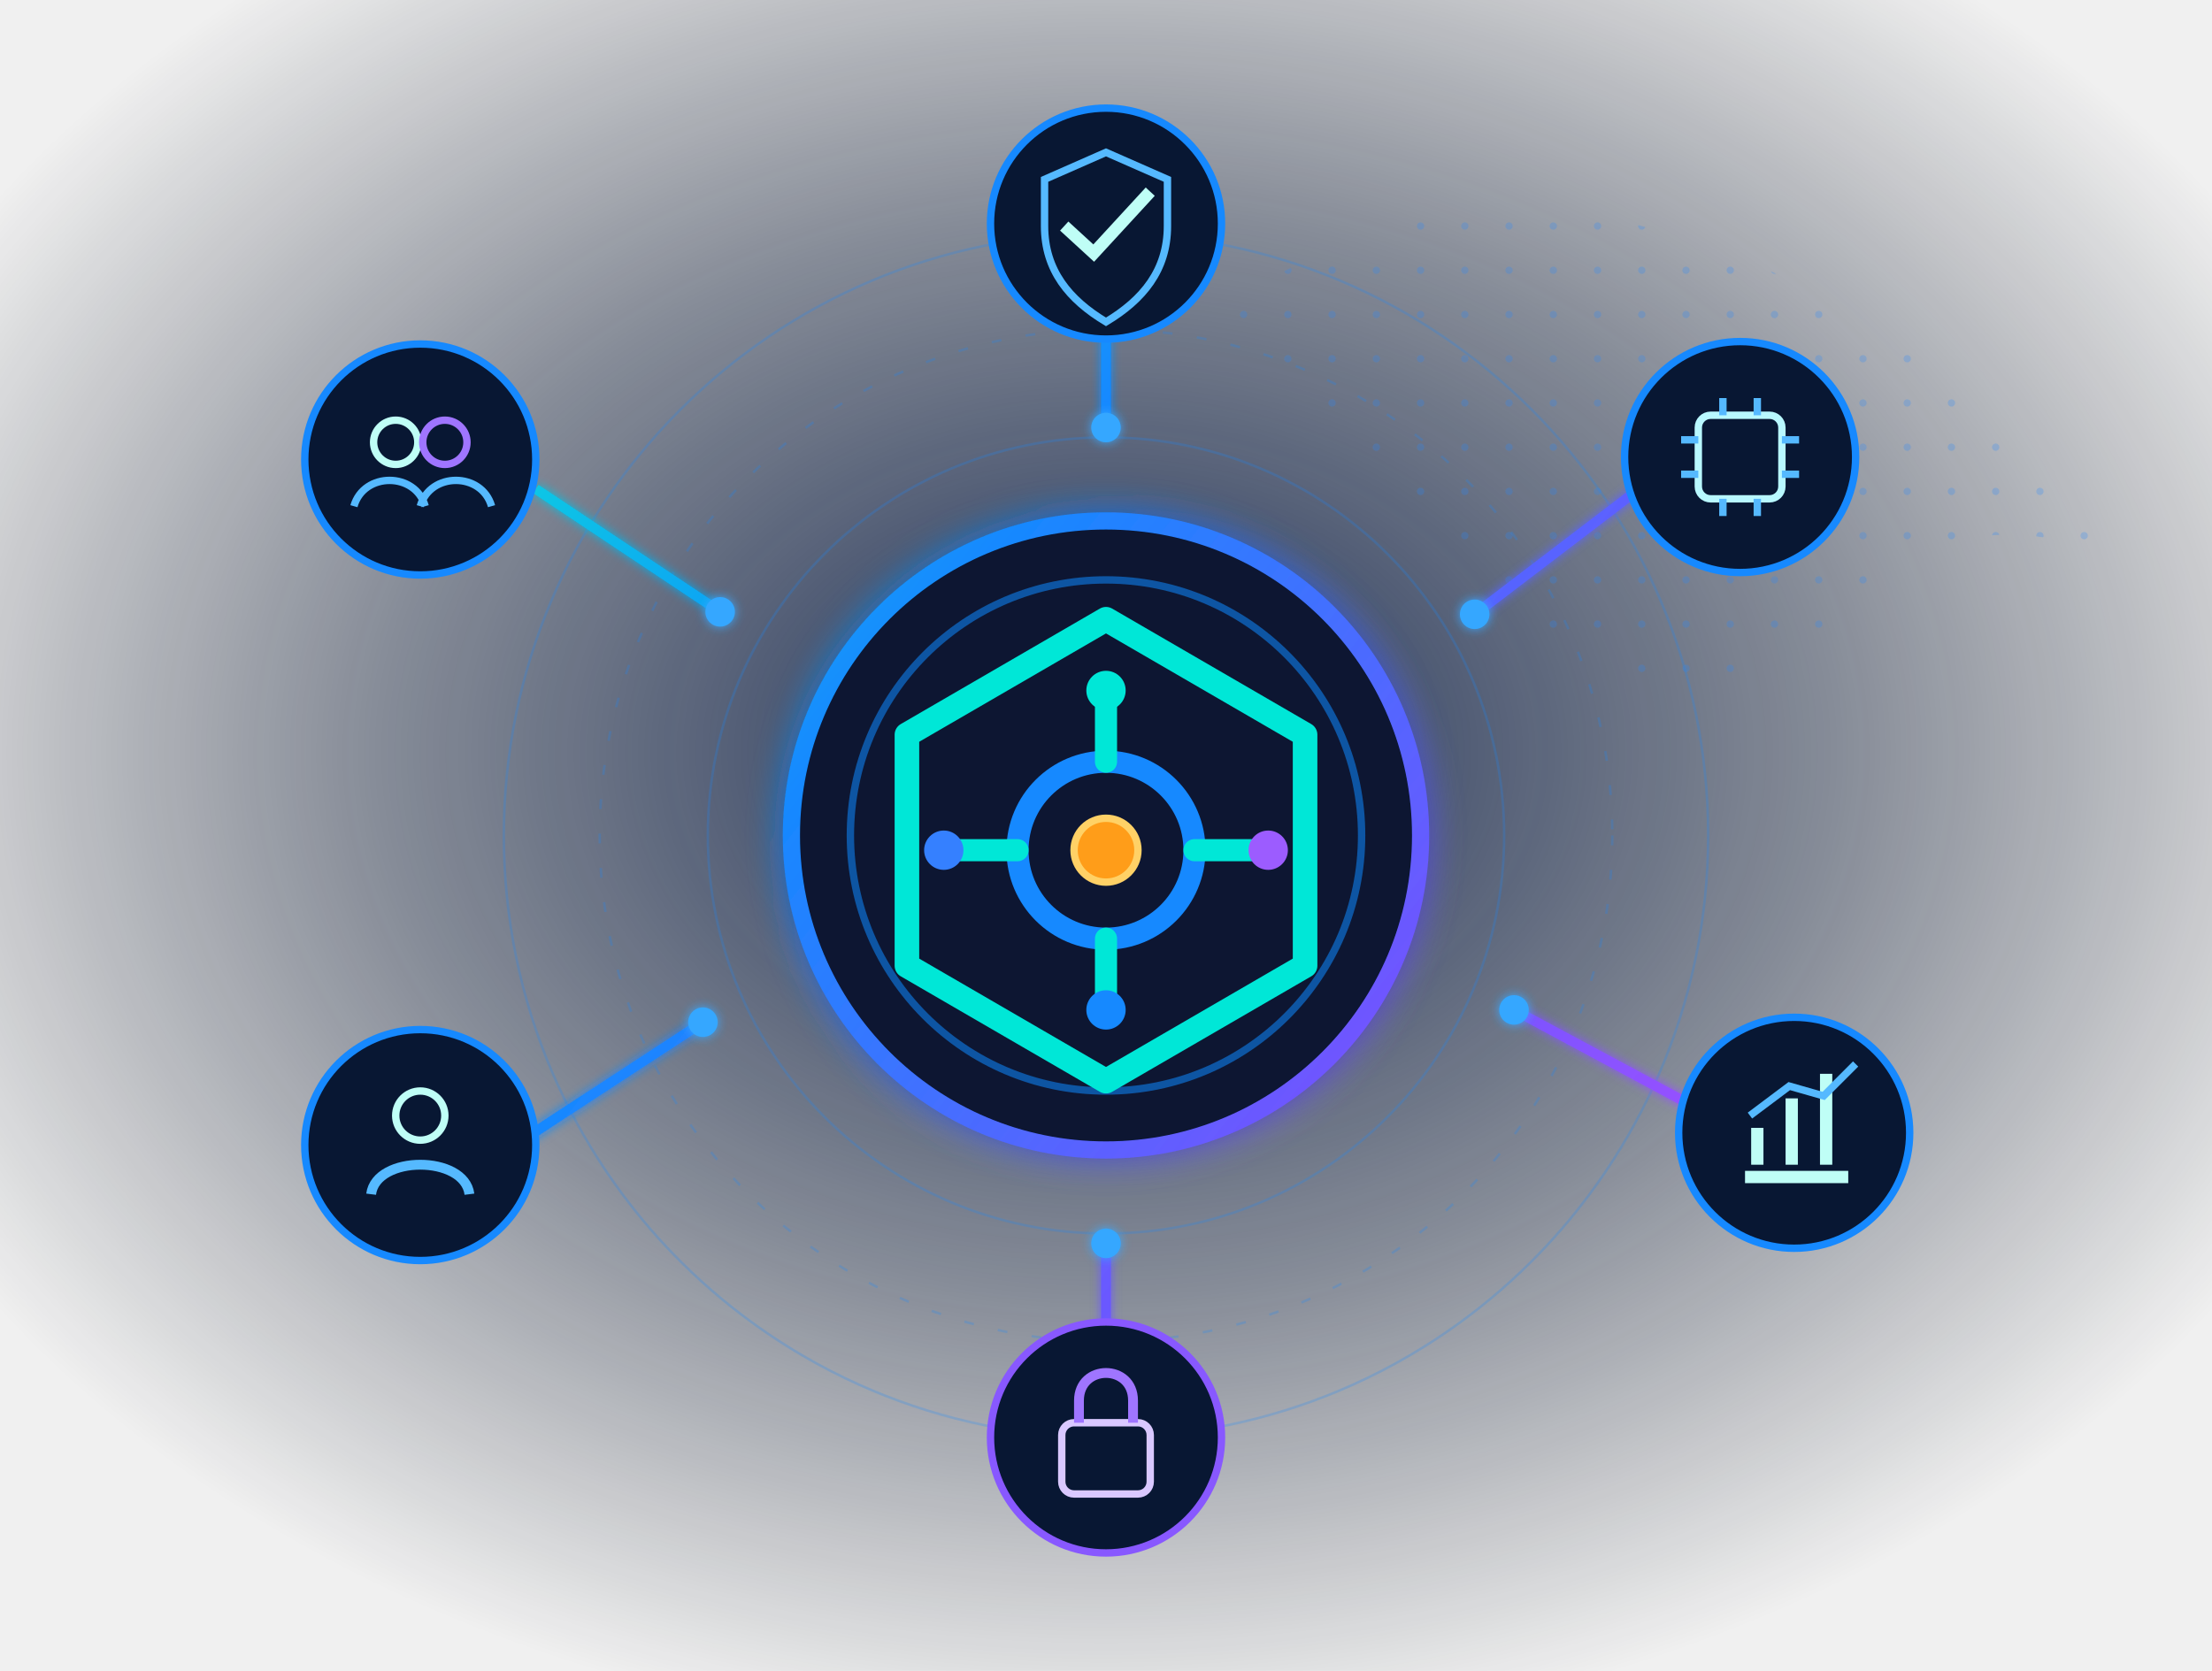
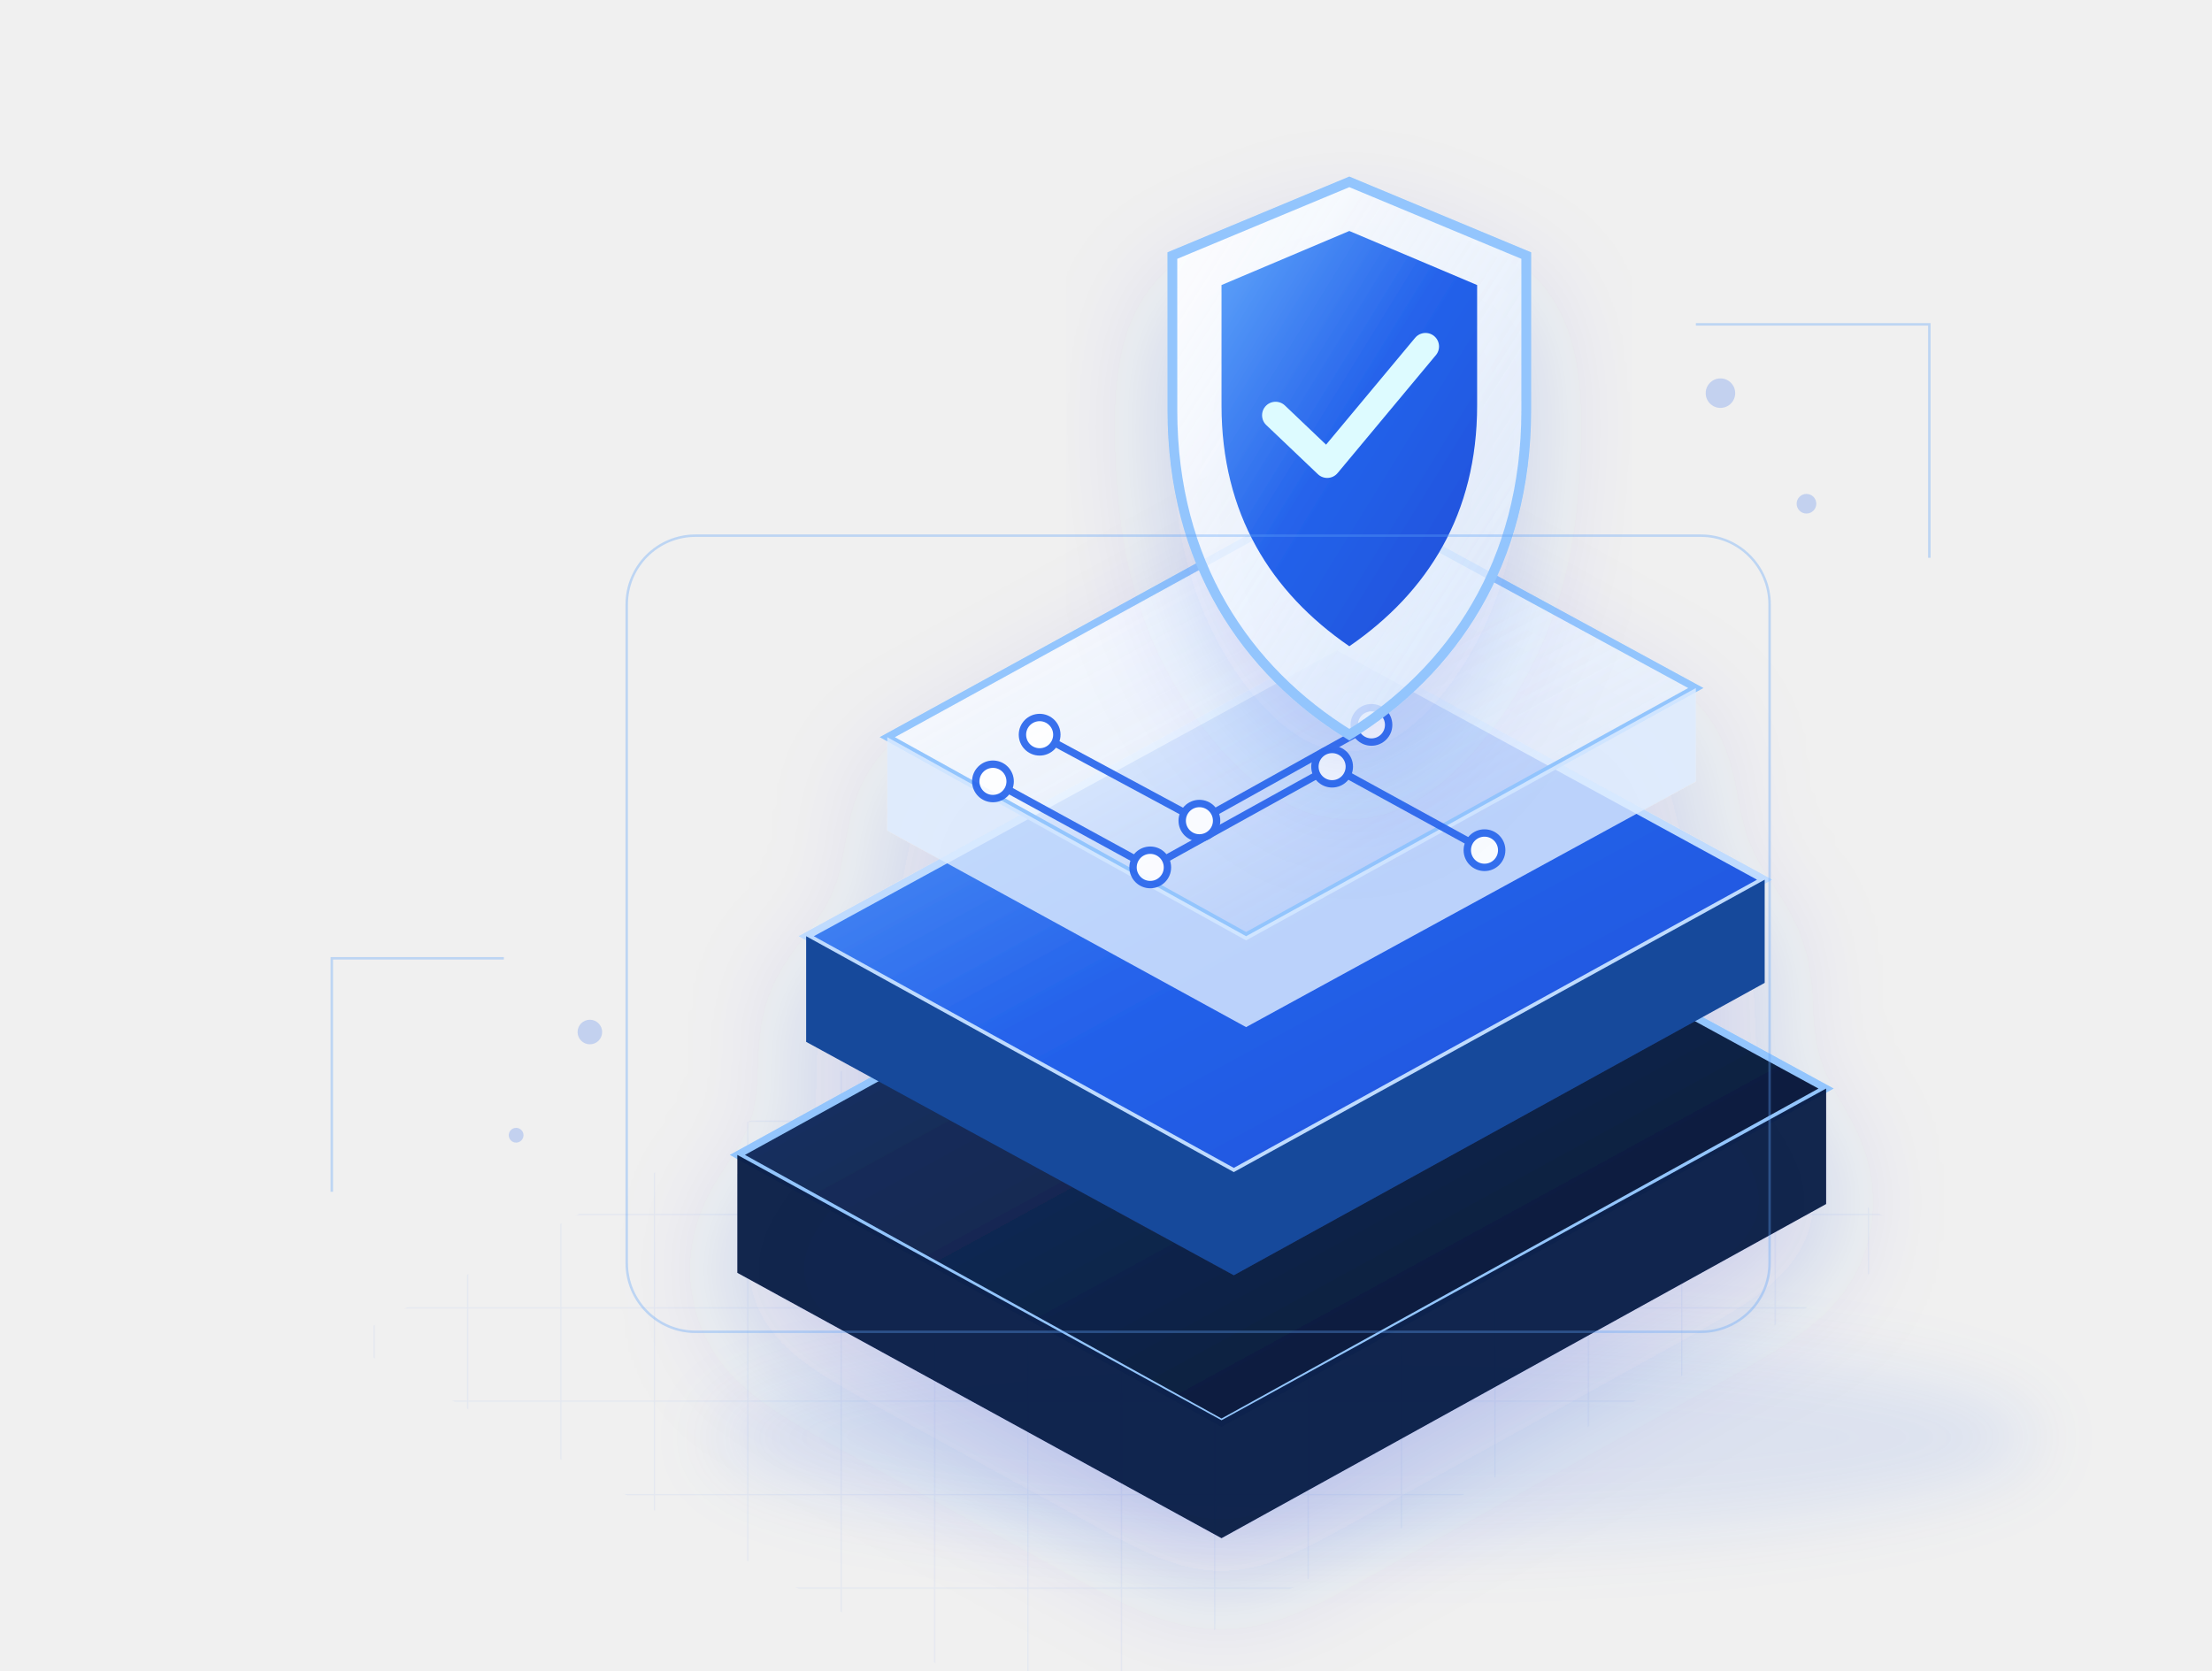
<svg xmlns="http://www.w3.org/2000/svg" viewBox="0 0 900 680" role="img" aria-labelledby="t d">
  <defs>
-     <radialGradient id="bg" cx="50%" cy="45%" r="60%">
-       <stop stop-color="#0b1f4c" stop-opacity=".9" />
-       <stop offset=".55" stop-color="#07142e" stop-opacity=".45" />
-       <stop offset="1" stop-color="#020817" stop-opacity="0" />
-     </radialGradient>
-     <linearGradient id="ring" x1="170" y1="120" x2="720" y2="560" gradientUnits="userSpaceOnUse">
-       <stop stop-color="#00e7d7" />
-       <stop offset=".35" stop-color="#1689ff" />
-       <stop offset=".7" stop-color="#7155ff" />
-       <stop offset="1" stop-color="#b34dff" />
+     <linearGradient id="blue" x1="0" y1="0" x2="1" y2="1">
+       <stop stop-color="#60A5FA" />
+       <stop offset=".48" stop-color="#2563EB" />
+       <stop offset="1" stop-color="#1D4ED8" />
    </linearGradient>
-     <linearGradient id="hex" x1="340" y1="245" x2="570" y2="470" gradientUnits="userSpaceOnUse">
-       <stop stop-color="#00e7d7" />
-       <stop offset=".45" stop-color="#1689ff" />
-       <stop offset="1" stop-color="#7656ff" />
+     <linearGradient id="navy" x1="0" y1="0" x2="1" y2="1">
+       <stop stop-color="#173A72" />
+       <stop offset="1" stop-color="#0B132B" />
    </linearGradient>
-     <filter id="g">
-       <feGaussianBlur stdDeviation="7" result="b" />
-       <feMerge>
-         <feMergeNode in="b" />
-         <feMergeNode in="SourceGraphic" />
-       </feMerge>
+     <linearGradient id="glass" x1="0" y1="0" x2="1" y2="1">
+       <stop stop-color="#FFFFFF" stop-opacity=".96" />
+       <stop offset="1" stop-color="#DBEAFE" stop-opacity=".72" />
+     </linearGradient>
+     <filter id="shadow" x="-30%" y="-30%" width="160%" height="180%">
+       <feDropShadow dx="0" dy="24" stdDeviation="24" flood-color="#1D4ED8" flood-opacity=".18" />
    </filter>
-     <filter id="sg">
-       <feGaussianBlur stdDeviation="2.2" result="b" />
-       <feMerge>
-         <feMergeNode in="b" />
-         <feMergeNode in="SourceGraphic" />
-       </feMerge>
+     <filter id="soft" x="-30%" y="-30%" width="160%" height="160%">
+       <feGaussianBlur stdDeviation="14" />
    </filter>
-     <pattern id="dots" width="18" height="18" patternUnits="userSpaceOnUse">
-       <circle cx="2" cy="2" r="1.5" fill="#2689ff" opacity=".27" />
+     <pattern id="grid" width="38" height="38" patternUnits="userSpaceOnUse">
+       <path d="M38 0H0v38" fill="none" stroke="#2563EB" stroke-opacity=".08" />
    </pattern>
  </defs>
-   <rect width="900" height="680" fill="url(#bg)" />
-   <path d="M635 85c93 15 177 68 229 143-45-19-86-12-116 22-29 33-79 36-115 7-47-38-92-84-134-133 44-28 87-42 136-39Z" fill="url(#dots)" opacity=".9" />
-   <g fill="none" stroke="#1689ff" stroke-opacity=".23">
-     <circle cx="450" cy="340" r="245" />
-     <circle cx="450" cy="340" r="206" stroke-dasharray="4 10" />
-     <circle cx="450" cy="340" r="162" />
+   <rect width="900" height="680" fill="white" fill-opacity="0" />
+   <ellipse cx="560" cy="585" rx="270" ry="42" fill="#2563EB" opacity=".1" filter="url(#soft)" />
+   <path d="M140 546 500 350l285 155-360 196Z" fill="url(#grid)" opacity=".7" />
+   <g filter="url(#shadow)">
+     <path d="M300 470 545 335l198 108-246 136Z" fill="url(#navy)" stroke="#93C5FD" stroke-width="3" />
+     <path d="M300 470v48l197 108 246-136v-47L497 578Z" fill="#0B2149" opacity=".98" />
+     <path d="M328 381 544 263l174 95-216 119Z" fill="url(#blue)" stroke="#BFDBFE" stroke-width="3" />
+     <path d="M328 381v43l174 95 216-119v-42L502 477Z" fill="#17499B" />
+     <path d="M361 300 543 200l147 80-183 101Z" fill="url(#glass)" stroke="#93C5FD" stroke-width="3" />
+     <path d="M361 300v38l146 80 183-100v-38L507 381Z" fill="#DCEBFF" fill-opacity=".82" />
  </g>
-   <g stroke="url(#ring)" stroke-width="4" fill="none" filter="url(#sg)">
-     <path d="M450 174V98" />
-     <path d="m600 250 76-58" />
-     <path d="m616 411 80 43" />
-     <path d="M450 506v78" />
-     <path d="m286 416-78 51" />
-     <path d="m293 249-75-50" />
+   <g opacity=".9" stroke="#2563EB" stroke-width="3" fill="none">
+     <path d="M404 318 468 353l74-41 62 34" />
+     <path d="M423 299 488 334l70-39" />
+     <circle cx="404" cy="318" r="7" fill="#fff" />
+     <circle cx="468" cy="353" r="7" fill="#fff" />
+     <circle cx="542" cy="312" r="7" fill="#fff" />
+     <circle cx="604" cy="346" r="7" fill="#fff" />
+     <circle cx="423" cy="299" r="7" fill="#fff" />
+     <circle cx="488" cy="334" r="7" fill="#fff" />
+     <circle cx="558" cy="295" r="7" fill="#fff" />
  </g>
-   <g fill="#eaf6ff" stroke="#1689ff" stroke-width="3">
-     <g transform="translate(401 42)">
-       <circle cx="49" cy="49" r="47" fill="#081733" />
-       <path d="M32 50 44 61 67 36" fill="none" stroke="#bffef6" stroke-width="5" />
-       <path d="M49 20 74 31v19c0 18-10 30-25 39-15-9-25-21-25-39V31Z" fill="none" stroke="#55b9ff" stroke-width="3" />
-     </g>
-     <g transform="translate(659 137)">
-       <circle cx="49" cy="49" r="47" fill="#081733" />
-       <rect x="32" y="32" width="34" height="34" rx="5" fill="none" stroke="#b8f8ff" />
-       <path d="M42 25v7m14-7v7m-14 34v7m14-7v7M25 42h7m-7 14h7m34-14h7m-7 14h7" stroke="#55b9ff" />
-     </g>
-     <g transform="translate(681 412)">
-       <circle cx="49" cy="49" r="47" fill="#081733" />
-       <path d="M29 67h42M34 62V47m14 15V35m14 27V25" stroke="#bffef6" stroke-width="5" />
-       <path d="m31 42 16-12 14 4 13-13" stroke="#55b9ff" fill="none" />
-     </g>
-     <g transform="translate(401 536)">
-       <circle cx="49" cy="49" r="47" fill="#081733" stroke="#8858ff" />
-       <rect x="31" y="43" width="36" height="29" rx="5" fill="none" stroke="#d9c8ff" />
-       <path d="M38 43v-9c0-15 22-15 22 0v9" fill="none" stroke="#9f75ff" stroke-width="4" />
-     </g>
-     <g transform="translate(122 417)">
-       <circle cx="49" cy="49" r="47" fill="#081733" />
-       <circle cx="49" cy="37" r="10" fill="none" stroke="#bffef6" />
-       <path d="M29 69c2-16 38-16 40 0" fill="none" stroke="#55b9ff" stroke-width="4" />
-     </g>
-     <g transform="translate(122 138)">
-       <circle cx="49" cy="49" r="47" fill="#081733" />
-       <circle cx="39" cy="42" r="9" fill="none" stroke="#bffef6" />
-       <circle cx="59" cy="42" r="9" fill="none" stroke="#9f75ff" />
-       <path d="M22 68c4-14 25-14 29 0m-2 0c4-14 25-14 29 0" fill="none" stroke="#55b9ff" stroke-width="3" />
-     </g>
+   <g transform="translate(471 74)" filter="url(#shadow)">
+     <path d="M78 0 150 30v63c0 62-30 106-72 132C36 199 6 155 6 93V30Z" fill="url(#glass)" stroke="#93C5FD" stroke-width="4" />
+     <path d="M78 20 130 42v49c0 44-20 76-52 98-32-22-52-54-52-98V42Z" fill="url(#blue)" />
+     <path d="m48 95 21 20 40-48" fill="none" stroke="#DDFBFF" stroke-width="11" stroke-linecap="round" stroke-linejoin="round" />
  </g>
-   <g filter="url(#g)">
-     <circle cx="450" cy="340" r="128" fill="#071733" stroke="url(#ring)" stroke-width="7" />
-     <circle cx="450" cy="340" r="104" fill="none" stroke="#1689ff" stroke-opacity=".55" stroke-width="3" />
+   <g fill="#2563EB" opacity=".22">
+     <circle cx="700" cy="160" r="6" />
+     <circle cx="735" cy="205" r="4" />
+     <circle cx="240" cy="420" r="5" />
+     <circle cx="210" cy="462" r="3" />
  </g>
-   <g transform="translate(357 247)" fill="none" stroke-linecap="round" stroke-linejoin="round">
-     <path d="M93 5 174 52v94l-81 47-81-47V52Z" stroke="url(#hex)" stroke-width="10" />
-     <circle cx="93" cy="99" r="36" stroke="#1689ff" stroke-width="9" />
-     <path d="M93 63V35M93 163v-28M57 99H28m130 0h-29" stroke="url(#hex)" stroke-width="9" />
-     <circle cx="93" cy="34" r="8" fill="#00e7d7" stroke="none" />
-     <circle cx="93" cy="164" r="8" fill="#1689ff" stroke="none" />
-     <circle cx="27" cy="99" r="8" fill="#3580ff" stroke="none" />
-     <circle cx="159" cy="99" r="8" fill="#9c5cff" stroke="none" />
-     <circle cx="93" cy="99" r="13" fill="#ff9d19" stroke="#ffd166" stroke-width="3" />
-   </g>
-   <g fill="#36a7ff" filter="url(#sg)">
-     <circle cx="450" cy="174" r="6" />
-     <circle cx="600" cy="250" r="6" />
-     <circle cx="616" cy="411" r="6" />
-     <circle cx="450" cy="506" r="6" />
-     <circle cx="286" cy="416" r="6" />
-     <circle cx="293" cy="249" r="6" />
+   <g stroke="#60A5FA" stroke-opacity=".35" fill="none">
+     <path d="M690 132h95v95" />
+     <path d="M205 390h-70v95" />
+     <rect x="255" y="218" width="465" height="324" rx="28" />
  </g>
</svg>
